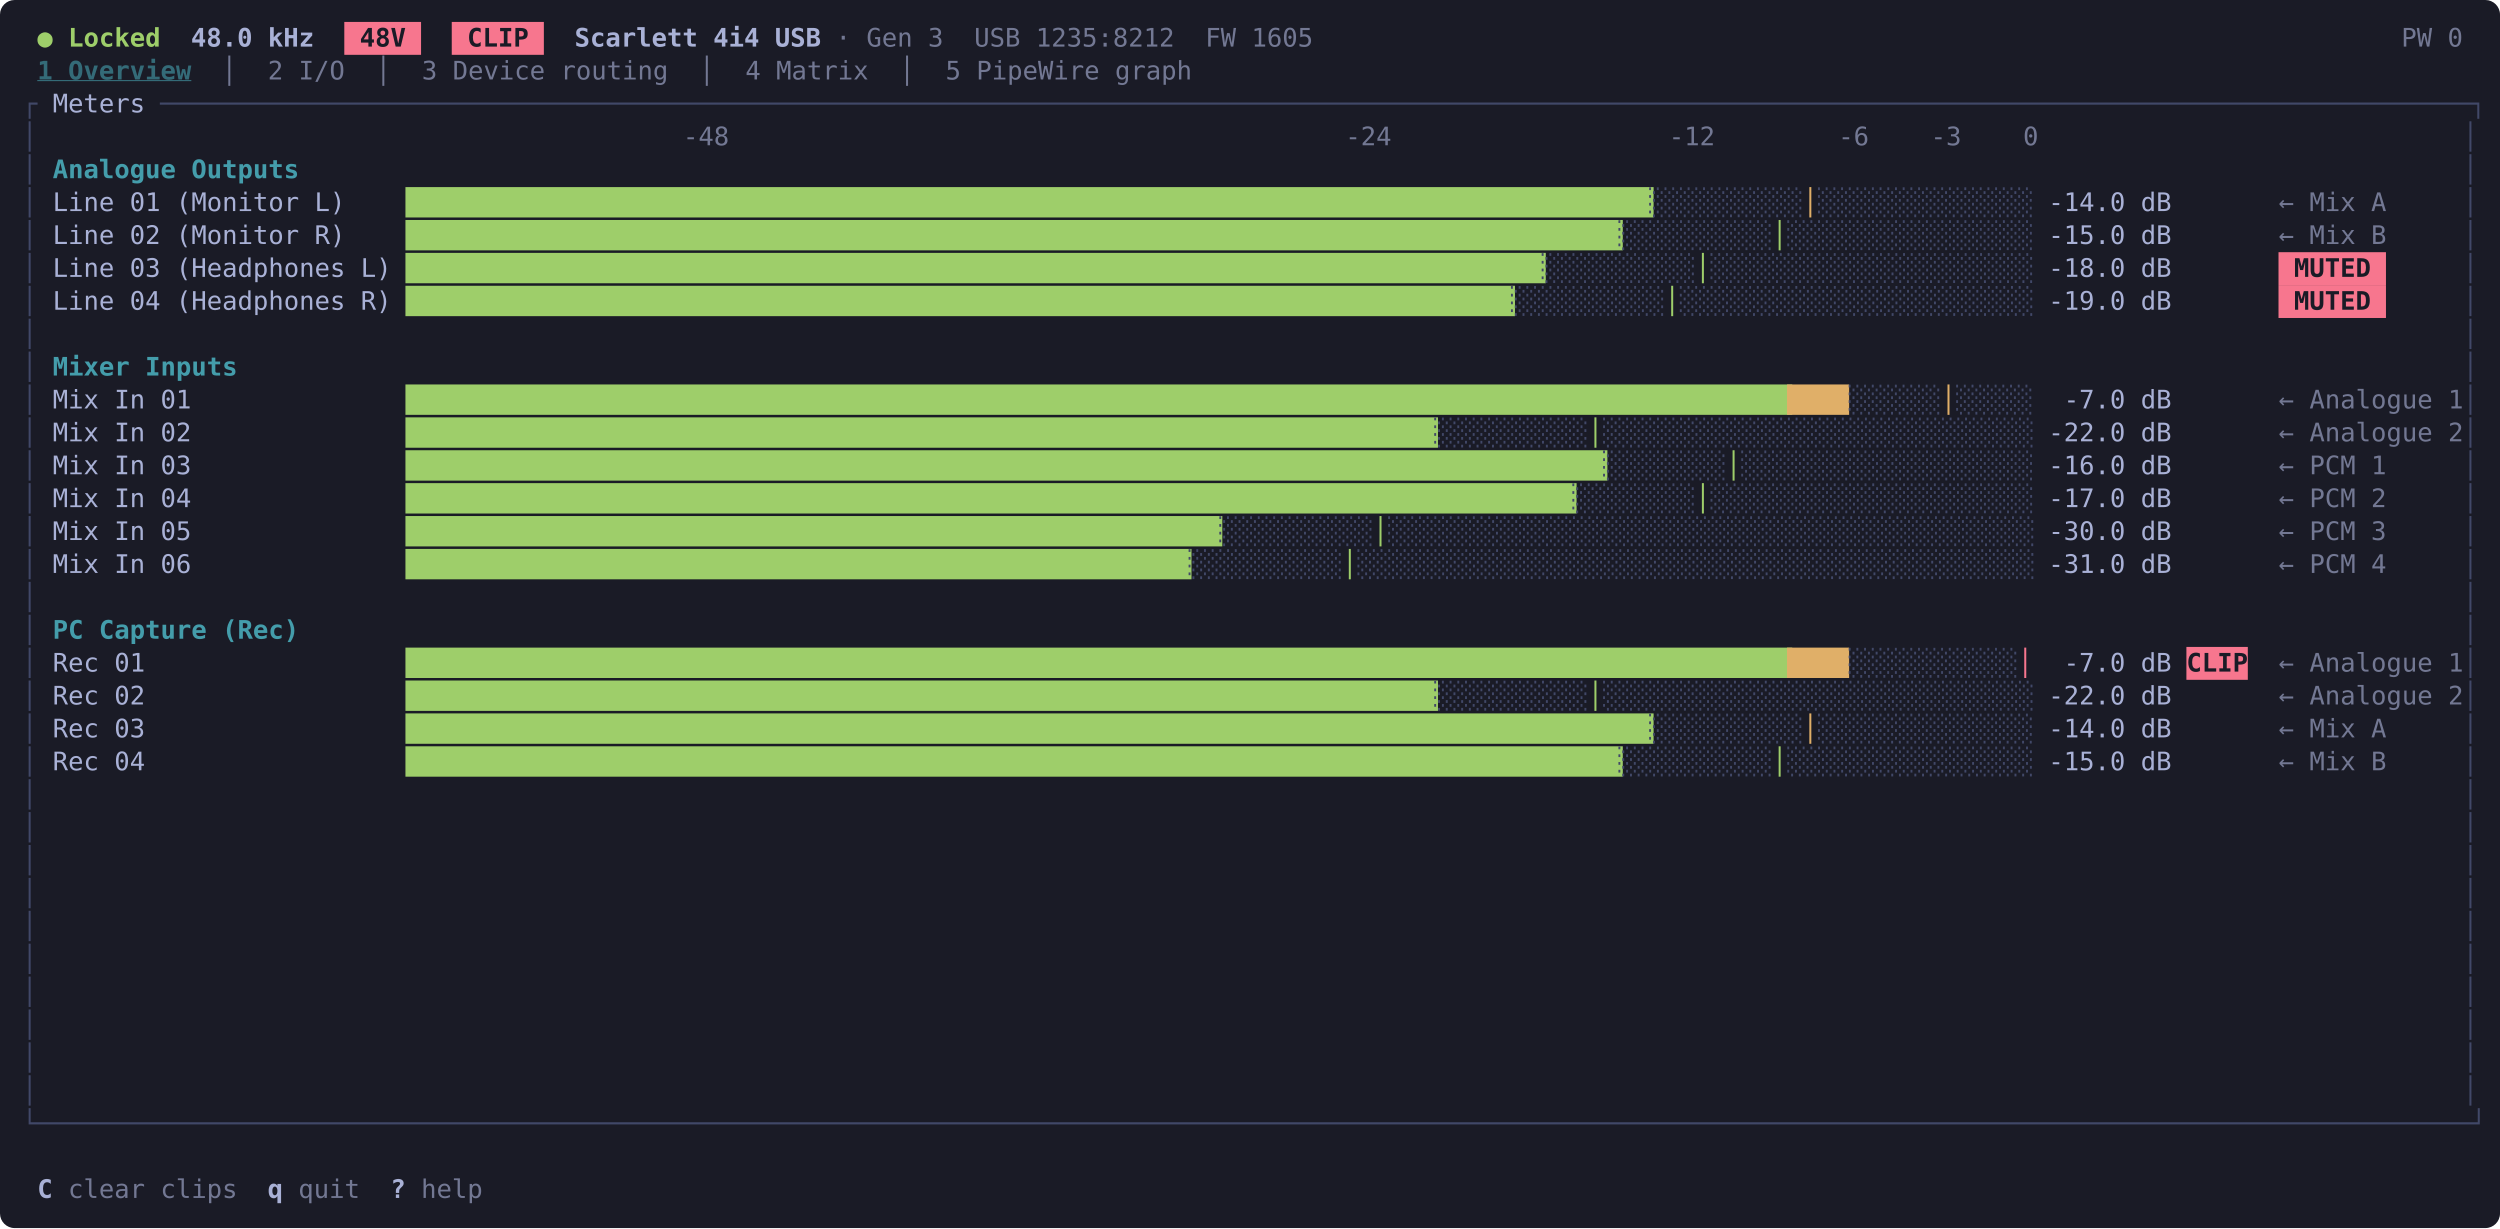
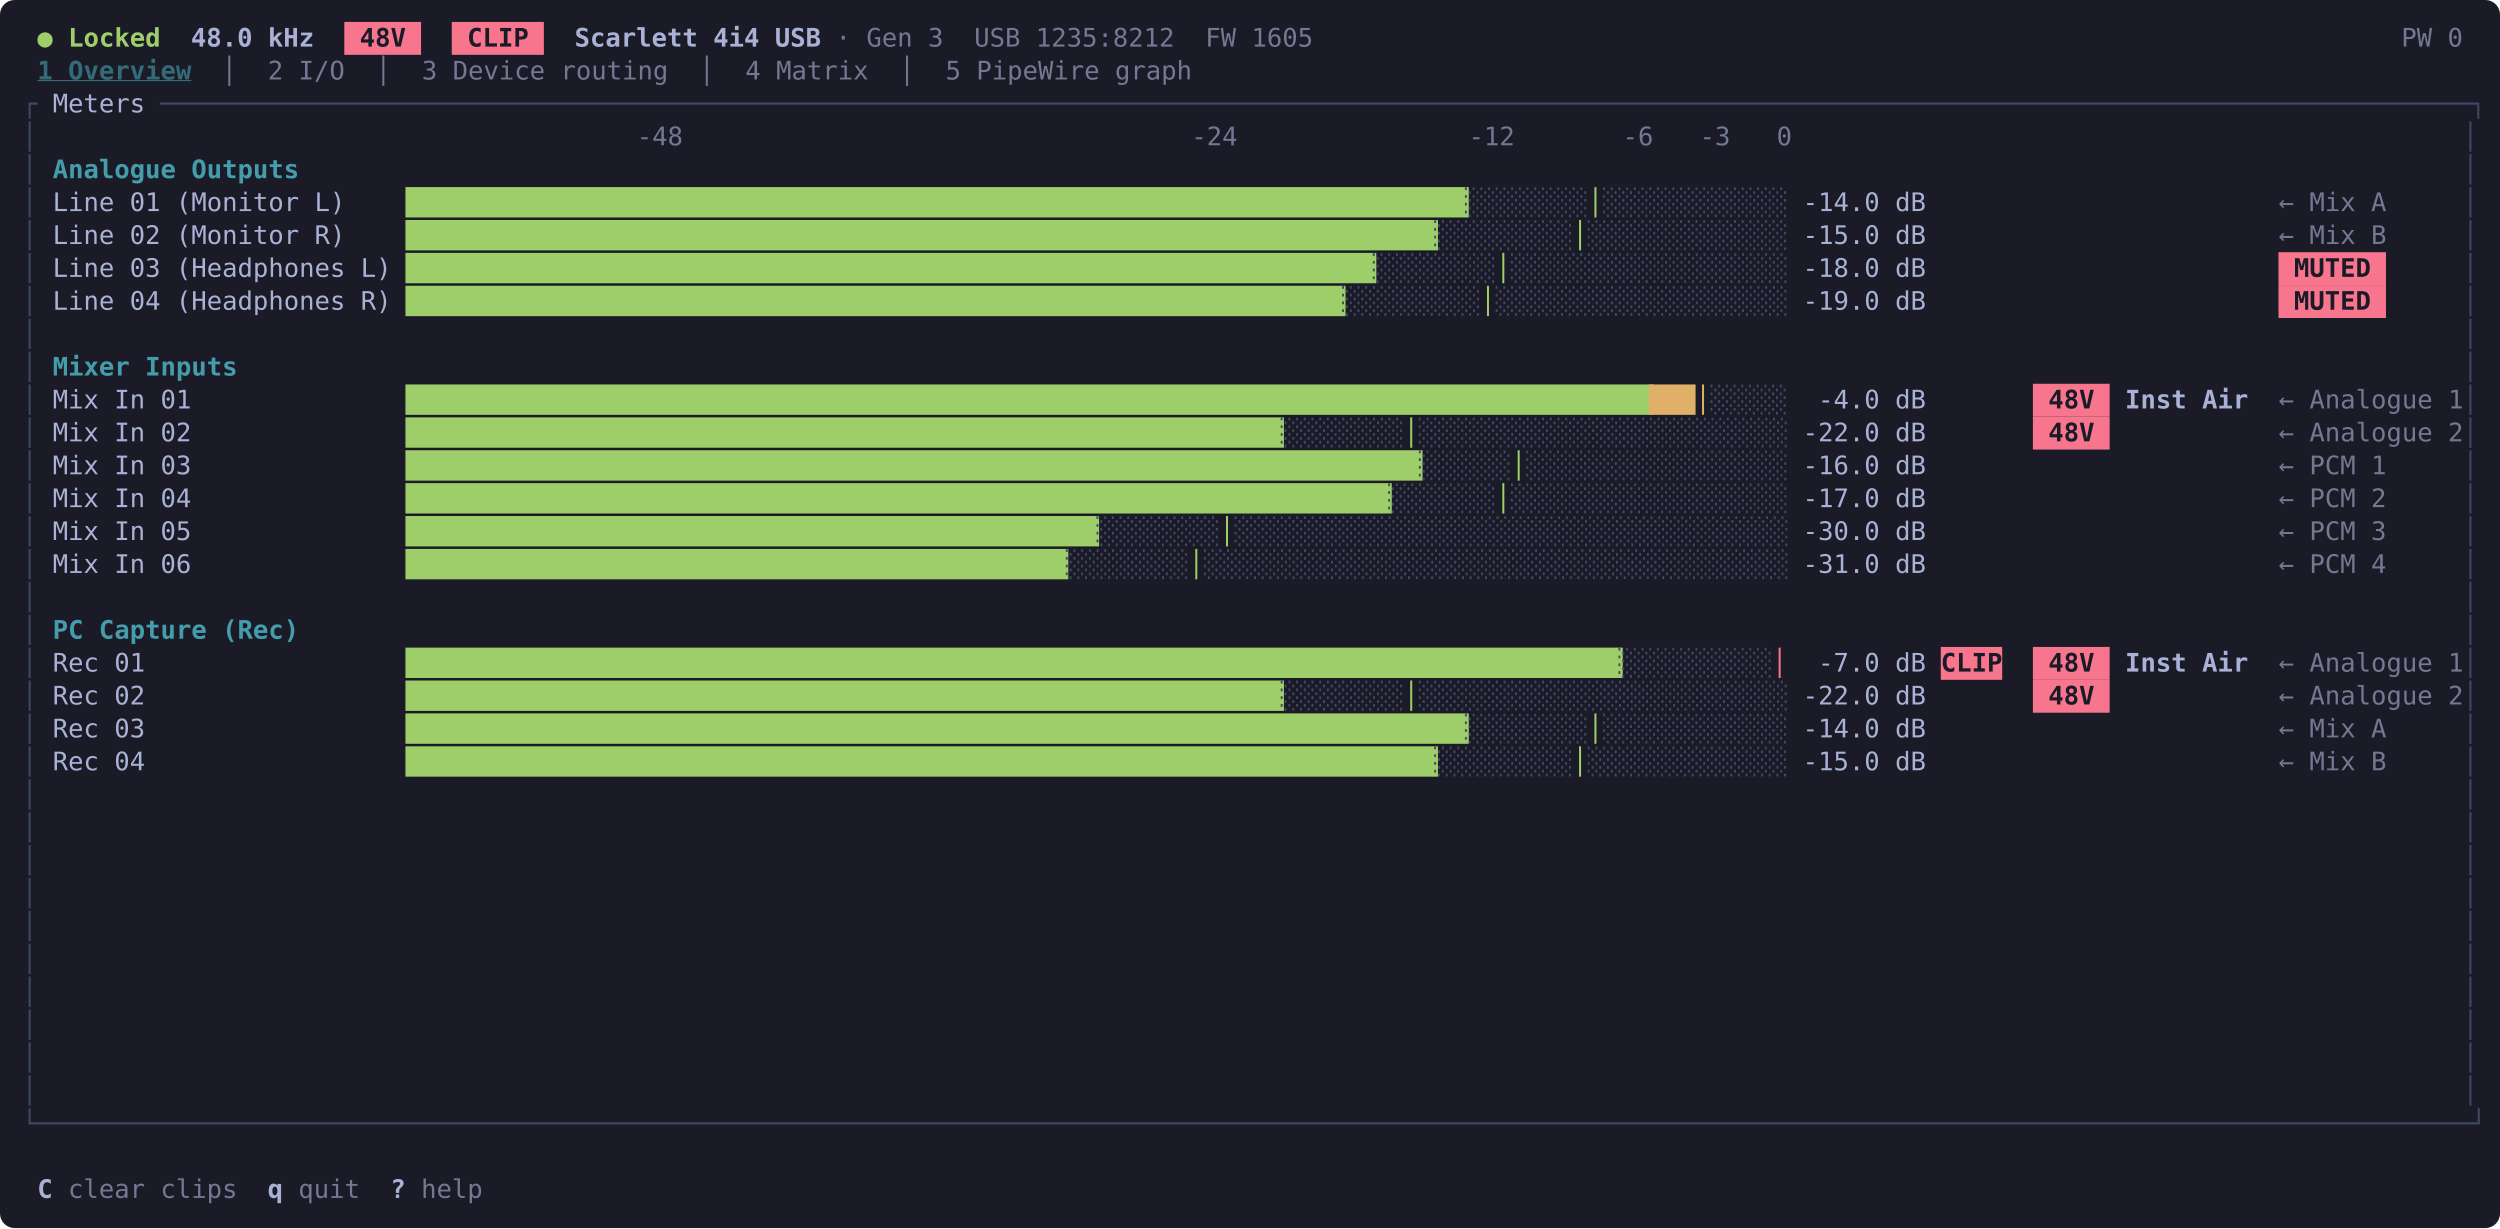
<svg xmlns="http://www.w3.org/2000/svg" width="1368" height="672">
  <rect width="100%" height="100%" rx="8" fill="#1a1b26" />
  <g font-family="JetBrainsMono Nerd Font, monospace" font-size="14">
    <text x="12" y="25.5" fill="#9ece6a" font-weight="bold" textLength="75.6" lengthAdjust="spacingAndGlyphs" xml:space="preserve"> ● Locked</text>
    <text x="87.6" y="25.5" fill="#a9b1d6" font-weight="bold" textLength="84" lengthAdjust="spacingAndGlyphs" xml:space="preserve">  48.0 kHz</text>
    <rect x="188.4" y="12" width="42" height="18" fill="#f7768e" />
    <text x="188.4" y="25.5" fill="#1a1b26" font-weight="bold" textLength="42" lengthAdjust="spacingAndGlyphs" xml:space="preserve"> 48V </text>
    <rect x="247.2" y="12" width="50.4" height="18" fill="#f7768e" />
    <text x="247.2" y="25.5" fill="#1a1b26" font-weight="bold" textLength="50.4" lengthAdjust="spacingAndGlyphs" xml:space="preserve"> CLIP </text>
    <text x="314.4" y="25.5" fill="#a9b1d6" font-weight="bold" textLength="134.4" lengthAdjust="spacingAndGlyphs" xml:space="preserve">Scarlett 4i4 USB</text>
    <text x="448.8" y="25.5" fill="#a9b1d6" fill-opacity="0.62" textLength="268.8" lengthAdjust="spacingAndGlyphs" xml:space="preserve"> · Gen 3  USB 1235:8212  FW 1605</text>
    <text x="1314" y="25.5" fill="#a9b1d6" fill-opacity="0.62" textLength="42" lengthAdjust="spacingAndGlyphs" xml:space="preserve">PW 0 </text>
    <text x="20.4" y="43.5" fill="#449dab" font-weight="bold" fill-opacity="0.62" text-decoration="underline" textLength="84" lengthAdjust="spacingAndGlyphs" xml:space="preserve">1 Overview</text>
    <text x="104.4" y="43.5" fill="#a9b1d6" fill-opacity="0.62" textLength="1251.6" lengthAdjust="spacingAndGlyphs" xml:space="preserve">  │  2 I/O  │  3 Device routing  │  4 Matrix  │  5 PipeWire graph                                                                                    </text>
    <text x="12" y="61.5" fill="#414868" textLength="8.4" lengthAdjust="spacingAndGlyphs" xml:space="preserve">┌</text>
    <text x="20.4" y="61.5" fill="#a9b1d6" textLength="67.2" lengthAdjust="spacingAndGlyphs" xml:space="preserve"> Meters </text>
    <text x="87.6" y="61.5" fill="#414868" textLength="1268.4" lengthAdjust="spacingAndGlyphs" xml:space="preserve">──────────────────────────────────────────────────────────────────────────────────────────────────────────────────────────────────────────────────────┐</text>
    <text x="12" y="79.5" fill="#414868" textLength="8.4" lengthAdjust="spacingAndGlyphs" xml:space="preserve">│</text>
-     <text x="222" y="79.5" fill="#a9b1d6" fill-opacity="0.62" textLength="890.4" lengthAdjust="spacingAndGlyphs" xml:space="preserve">                  -48                                        -24                  -12        -6    -3    0</text>
+     <text x="222" y="79.5" fill="#a9b1d6" fill-opacity="0.62" textLength="756" lengthAdjust="spacingAndGlyphs" xml:space="preserve">               -48                                 -24               -12       -6   -3   0</text>
    <text x="1347.6" y="79.5" fill="#414868" textLength="8.4" lengthAdjust="spacingAndGlyphs" xml:space="preserve">│</text>
    <text x="12" y="97.5" fill="#414868" textLength="8.4" lengthAdjust="spacingAndGlyphs" xml:space="preserve">│</text>
    <text x="20.4" y="97.5" fill="#449dab" font-weight="bold" textLength="142.8" lengthAdjust="spacingAndGlyphs" xml:space="preserve"> Analogue Outputs</text>
    <text x="1347.6" y="97.5" fill="#414868" textLength="8.4" lengthAdjust="spacingAndGlyphs" xml:space="preserve">│</text>
    <text x="12" y="115.5" fill="#414868" textLength="8.4" lengthAdjust="spacingAndGlyphs" xml:space="preserve">│</text>
    <text x="20.4" y="115.5" fill="#a9b1d6" textLength="201.6" lengthAdjust="spacingAndGlyphs" xml:space="preserve"> Line 01 (Monitor L)    </text>
-     <text x="222" y="115.5" fill="#9ece6a" textLength="680.4" lengthAdjust="spacingAndGlyphs" xml:space="preserve">█████████████████████████████████████████████████████████████████████████████████</text>
-     <text x="902.4" y="115.5" fill="#414868" textLength="84" lengthAdjust="spacingAndGlyphs" xml:space="preserve">░░░░░░░░░░</text>
-     <text x="986.4" y="115.5" fill="#e0af68" textLength="8.4" lengthAdjust="spacingAndGlyphs" xml:space="preserve">│</text>
-     <text x="994.8" y="115.5" fill="#414868" textLength="117.6" lengthAdjust="spacingAndGlyphs" xml:space="preserve">░░░░░░░░░░░░░░</text>
-     <text x="1112.4" y="115.5" fill="#a9b1d6" textLength="117.6" lengthAdjust="spacingAndGlyphs" xml:space="preserve"> -14.0 dB     </text>
+     <text x="222" y="115.5" fill="#9ece6a" textLength="579.6" lengthAdjust="spacingAndGlyphs" xml:space="preserve">█████████████████████████████████████████████████████████████████████</text>
+     <text x="801.6" y="115.5" fill="#414868" textLength="67.2" lengthAdjust="spacingAndGlyphs" xml:space="preserve">░░░░░░░░</text>
+     <text x="868.8" y="115.5" fill="#9ece6a" textLength="8.4" lengthAdjust="spacingAndGlyphs" xml:space="preserve">│</text>
+     <text x="877.2" y="115.5" fill="#414868" textLength="100.8" lengthAdjust="spacingAndGlyphs" xml:space="preserve">░░░░░░░░░░░░</text>
+     <text x="978" y="115.5" fill="#a9b1d6" textLength="252" lengthAdjust="spacingAndGlyphs" xml:space="preserve"> -14.0 dB                     </text>
    <text x="1230" y="115.5" fill="#a9b1d6" fill-opacity="0.62" textLength="75.6" lengthAdjust="spacingAndGlyphs" xml:space="preserve">  ← Mix A</text>
    <text x="1347.6" y="115.5" fill="#414868" textLength="8.4" lengthAdjust="spacingAndGlyphs" xml:space="preserve">│</text>
    <text x="12" y="133.5" fill="#414868" textLength="8.4" lengthAdjust="spacingAndGlyphs" xml:space="preserve">│</text>
    <text x="20.4" y="133.5" fill="#a9b1d6" textLength="201.6" lengthAdjust="spacingAndGlyphs" xml:space="preserve"> Line 02 (Monitor R)    </text>
-     <text x="222" y="133.5" fill="#9ece6a" textLength="663.6" lengthAdjust="spacingAndGlyphs" xml:space="preserve">███████████████████████████████████████████████████████████████████████████████</text>
-     <text x="885.6" y="133.5" fill="#414868" textLength="84" lengthAdjust="spacingAndGlyphs" xml:space="preserve">░░░░░░░░░░</text>
-     <text x="969.6" y="133.5" fill="#9ece6a" textLength="8.4" lengthAdjust="spacingAndGlyphs" xml:space="preserve">│</text>
-     <text x="978" y="133.5" fill="#414868" textLength="134.4" lengthAdjust="spacingAndGlyphs" xml:space="preserve">░░░░░░░░░░░░░░░░</text>
-     <text x="1112.4" y="133.5" fill="#a9b1d6" textLength="117.6" lengthAdjust="spacingAndGlyphs" xml:space="preserve"> -15.0 dB     </text>
+     <text x="222" y="133.5" fill="#9ece6a" textLength="562.8" lengthAdjust="spacingAndGlyphs" xml:space="preserve">███████████████████████████████████████████████████████████████████</text>
+     <text x="784.8" y="133.5" fill="#414868" textLength="75.6" lengthAdjust="spacingAndGlyphs" xml:space="preserve">░░░░░░░░░</text>
+     <text x="860.4" y="133.5" fill="#9ece6a" textLength="8.4" lengthAdjust="spacingAndGlyphs" xml:space="preserve">│</text>
+     <text x="868.8" y="133.5" fill="#414868" textLength="109.2" lengthAdjust="spacingAndGlyphs" xml:space="preserve">░░░░░░░░░░░░░</text>
+     <text x="978" y="133.5" fill="#a9b1d6" textLength="252" lengthAdjust="spacingAndGlyphs" xml:space="preserve"> -15.0 dB                     </text>
    <text x="1230" y="133.5" fill="#a9b1d6" fill-opacity="0.62" textLength="75.6" lengthAdjust="spacingAndGlyphs" xml:space="preserve">  ← Mix B</text>
    <text x="1347.6" y="133.5" fill="#414868" textLength="8.4" lengthAdjust="spacingAndGlyphs" xml:space="preserve">│</text>
    <text x="12" y="151.5" fill="#414868" textLength="8.4" lengthAdjust="spacingAndGlyphs" xml:space="preserve">│</text>
    <text x="20.4" y="151.5" fill="#a9b1d6" textLength="201.6" lengthAdjust="spacingAndGlyphs" xml:space="preserve"> Line 03 (Headphones L) </text>
-     <text x="222" y="151.5" fill="#9ece6a" textLength="621.6" lengthAdjust="spacingAndGlyphs" xml:space="preserve">██████████████████████████████████████████████████████████████████████████</text>
-     <text x="843.6" y="151.5" fill="#414868" textLength="84" lengthAdjust="spacingAndGlyphs" xml:space="preserve">░░░░░░░░░░</text>
-     <text x="927.6" y="151.5" fill="#9ece6a" textLength="8.4" lengthAdjust="spacingAndGlyphs" xml:space="preserve">│</text>
-     <text x="936" y="151.5" fill="#414868" textLength="176.4" lengthAdjust="spacingAndGlyphs" xml:space="preserve">░░░░░░░░░░░░░░░░░░░░░</text>
-     <text x="1112.4" y="151.5" fill="#a9b1d6" textLength="134.4" lengthAdjust="spacingAndGlyphs" xml:space="preserve"> -18.0 dB       </text>
+     <text x="222" y="151.5" fill="#9ece6a" textLength="529.2" lengthAdjust="spacingAndGlyphs" xml:space="preserve">███████████████████████████████████████████████████████████████</text>
+     <text x="751.2" y="151.5" fill="#414868" textLength="67.2" lengthAdjust="spacingAndGlyphs" xml:space="preserve">░░░░░░░░</text>
+     <text x="818.4" y="151.5" fill="#9ece6a" textLength="8.4" lengthAdjust="spacingAndGlyphs" xml:space="preserve">│</text>
+     <text x="826.8" y="151.5" fill="#414868" textLength="151.2" lengthAdjust="spacingAndGlyphs" xml:space="preserve">░░░░░░░░░░░░░░░░░░</text>
+     <text x="978" y="151.5" fill="#a9b1d6" textLength="268.8" lengthAdjust="spacingAndGlyphs" xml:space="preserve"> -18.0 dB                       </text>
    <rect x="1246.8" y="138" width="58.8" height="18" fill="#f7768e" />
    <text x="1246.8" y="151.5" fill="#1a1b26" font-weight="bold" textLength="58.8" lengthAdjust="spacingAndGlyphs" xml:space="preserve"> MUTED </text>
    <text x="1347.6" y="151.5" fill="#414868" textLength="8.4" lengthAdjust="spacingAndGlyphs" xml:space="preserve">│</text>
    <text x="12" y="169.5" fill="#414868" textLength="8.4" lengthAdjust="spacingAndGlyphs" xml:space="preserve">│</text>
    <text x="20.4" y="169.5" fill="#a9b1d6" textLength="201.6" lengthAdjust="spacingAndGlyphs" xml:space="preserve"> Line 04 (Headphones R) </text>
-     <text x="222" y="169.5" fill="#9ece6a" textLength="604.8" lengthAdjust="spacingAndGlyphs" xml:space="preserve">████████████████████████████████████████████████████████████████████████</text>
-     <text x="826.8" y="169.5" fill="#414868" textLength="84" lengthAdjust="spacingAndGlyphs" xml:space="preserve">░░░░░░░░░░</text>
-     <text x="910.8" y="169.5" fill="#9ece6a" textLength="8.4" lengthAdjust="spacingAndGlyphs" xml:space="preserve">│</text>
-     <text x="919.2" y="169.5" fill="#414868" textLength="193.2" lengthAdjust="spacingAndGlyphs" xml:space="preserve">░░░░░░░░░░░░░░░░░░░░░░░</text>
-     <text x="1112.4" y="169.5" fill="#a9b1d6" textLength="134.4" lengthAdjust="spacingAndGlyphs" xml:space="preserve"> -19.0 dB       </text>
+     <text x="222" y="169.5" fill="#9ece6a" textLength="512.4" lengthAdjust="spacingAndGlyphs" xml:space="preserve">█████████████████████████████████████████████████████████████</text>
+     <text x="734.4" y="169.5" fill="#414868" textLength="75.6" lengthAdjust="spacingAndGlyphs" xml:space="preserve">░░░░░░░░░</text>
+     <text x="810" y="169.5" fill="#9ece6a" textLength="8.4" lengthAdjust="spacingAndGlyphs" xml:space="preserve">│</text>
+     <text x="818.4" y="169.5" fill="#414868" textLength="159.6" lengthAdjust="spacingAndGlyphs" xml:space="preserve">░░░░░░░░░░░░░░░░░░░</text>
+     <text x="978" y="169.5" fill="#a9b1d6" textLength="268.8" lengthAdjust="spacingAndGlyphs" xml:space="preserve"> -19.0 dB                       </text>
    <rect x="1246.8" y="156" width="58.8" height="18" fill="#f7768e" />
    <text x="1246.8" y="169.5" fill="#1a1b26" font-weight="bold" textLength="58.8" lengthAdjust="spacingAndGlyphs" xml:space="preserve"> MUTED </text>
    <text x="1347.6" y="169.5" fill="#414868" textLength="8.4" lengthAdjust="spacingAndGlyphs" xml:space="preserve">│</text>
    <text x="12" y="187.5" fill="#414868" textLength="8.4" lengthAdjust="spacingAndGlyphs" xml:space="preserve">│</text>
    <text x="1347.6" y="187.5" fill="#414868" textLength="8.4" lengthAdjust="spacingAndGlyphs" xml:space="preserve">│</text>
    <text x="12" y="205.5" fill="#414868" textLength="8.4" lengthAdjust="spacingAndGlyphs" xml:space="preserve">│</text>
    <text x="20.4" y="205.5" fill="#449dab" font-weight="bold" textLength="109.2" lengthAdjust="spacingAndGlyphs" xml:space="preserve"> Mixer Inputs</text>
    <text x="1347.6" y="205.5" fill="#414868" textLength="8.4" lengthAdjust="spacingAndGlyphs" xml:space="preserve">│</text>
    <text x="12" y="223.5" fill="#414868" textLength="8.4" lengthAdjust="spacingAndGlyphs" xml:space="preserve">│</text>
    <text x="20.4" y="223.5" fill="#a9b1d6" textLength="201.6" lengthAdjust="spacingAndGlyphs" xml:space="preserve"> Mix In 01              </text>
-     <text x="222" y="223.5" fill="#9ece6a" textLength="756" lengthAdjust="spacingAndGlyphs" xml:space="preserve">██████████████████████████████████████████████████████████████████████████████████████████</text>
-     <text x="978" y="223.5" fill="#e0af68" textLength="33.6" lengthAdjust="spacingAndGlyphs" xml:space="preserve">████</text>
-     <text x="1011.6" y="223.5" fill="#414868" textLength="50.4" lengthAdjust="spacingAndGlyphs" xml:space="preserve">░░░░░░</text>
-     <text x="1062" y="223.5" fill="#e0af68" textLength="8.4" lengthAdjust="spacingAndGlyphs" xml:space="preserve">│</text>
-     <text x="1070.4" y="223.5" fill="#414868" textLength="42" lengthAdjust="spacingAndGlyphs" xml:space="preserve">░░░░░</text>
-     <text x="1112.4" y="223.5" fill="#a9b1d6" textLength="117.6" lengthAdjust="spacingAndGlyphs" xml:space="preserve">  -7.0 dB     </text>
+     <text x="222" y="223.5" fill="#9ece6a" textLength="680.4" lengthAdjust="spacingAndGlyphs" xml:space="preserve">█████████████████████████████████████████████████████████████████████████████████</text>
+     <text x="902.4" y="223.5" fill="#e0af68" textLength="33.6" lengthAdjust="spacingAndGlyphs" xml:space="preserve">███│</text>
+     <text x="936" y="223.5" fill="#414868" textLength="42" lengthAdjust="spacingAndGlyphs" xml:space="preserve">░░░░░</text>
+     <text x="978" y="223.5" fill="#a9b1d6" textLength="134.4" lengthAdjust="spacingAndGlyphs" xml:space="preserve">  -4.0 dB       </text>
+     <rect x="1112.4" y="210" width="42" height="18" fill="#f7768e" />
+     <text x="1112.4" y="223.5" fill="#1a1b26" font-weight="bold" textLength="42" lengthAdjust="spacingAndGlyphs" xml:space="preserve"> 48V </text>
+     <text x="1154.4" y="223.5" fill="#a9b1d6" font-weight="bold" textLength="75.6" lengthAdjust="spacingAndGlyphs" xml:space="preserve"> Inst Air</text>
    <text x="1230" y="223.5" fill="#a9b1d6" fill-opacity="0.62" textLength="117.6" lengthAdjust="spacingAndGlyphs" xml:space="preserve">  ← Analogue 1</text>
    <text x="1347.6" y="223.5" fill="#414868" textLength="8.4" lengthAdjust="spacingAndGlyphs" xml:space="preserve">│</text>
    <text x="12" y="241.5" fill="#414868" textLength="8.4" lengthAdjust="spacingAndGlyphs" xml:space="preserve">│</text>
    <text x="20.4" y="241.5" fill="#a9b1d6" textLength="201.6" lengthAdjust="spacingAndGlyphs" xml:space="preserve"> Mix In 02              </text>
-     <text x="222" y="241.5" fill="#9ece6a" textLength="562.8" lengthAdjust="spacingAndGlyphs" xml:space="preserve">███████████████████████████████████████████████████████████████████</text>
-     <text x="784.8" y="241.5" fill="#414868" textLength="84" lengthAdjust="spacingAndGlyphs" xml:space="preserve">░░░░░░░░░░</text>
-     <text x="868.8" y="241.5" fill="#9ece6a" textLength="8.4" lengthAdjust="spacingAndGlyphs" xml:space="preserve">│</text>
-     <text x="877.2" y="241.5" fill="#414868" textLength="235.2" lengthAdjust="spacingAndGlyphs" xml:space="preserve">░░░░░░░░░░░░░░░░░░░░░░░░░░░░</text>
-     <text x="1112.4" y="241.5" fill="#a9b1d6" textLength="117.6" lengthAdjust="spacingAndGlyphs" xml:space="preserve"> -22.0 dB     </text>
+     <text x="222" y="241.5" fill="#9ece6a" textLength="478.8" lengthAdjust="spacingAndGlyphs" xml:space="preserve">█████████████████████████████████████████████████████████</text>
+     <text x="700.8" y="241.5" fill="#414868" textLength="67.2" lengthAdjust="spacingAndGlyphs" xml:space="preserve">░░░░░░░░</text>
+     <text x="768" y="241.5" fill="#9ece6a" textLength="8.4" lengthAdjust="spacingAndGlyphs" xml:space="preserve">│</text>
+     <text x="776.4" y="241.5" fill="#414868" textLength="201.6" lengthAdjust="spacingAndGlyphs" xml:space="preserve">░░░░░░░░░░░░░░░░░░░░░░░░</text>
+     <text x="978" y="241.5" fill="#a9b1d6" textLength="134.4" lengthAdjust="spacingAndGlyphs" xml:space="preserve"> -22.0 dB       </text>
+     <rect x="1112.4" y="228" width="42" height="18" fill="#f7768e" />
+     <text x="1112.4" y="241.5" fill="#1a1b26" font-weight="bold" textLength="42" lengthAdjust="spacingAndGlyphs" xml:space="preserve"> 48V </text>
    <text x="1230" y="241.5" fill="#a9b1d6" fill-opacity="0.62" textLength="117.6" lengthAdjust="spacingAndGlyphs" xml:space="preserve">  ← Analogue 2</text>
    <text x="1347.6" y="241.5" fill="#414868" textLength="8.4" lengthAdjust="spacingAndGlyphs" xml:space="preserve">│</text>
    <text x="12" y="259.5" fill="#414868" textLength="8.4" lengthAdjust="spacingAndGlyphs" xml:space="preserve">│</text>
    <text x="20.4" y="259.5" fill="#a9b1d6" textLength="201.6" lengthAdjust="spacingAndGlyphs" xml:space="preserve"> Mix In 03              </text>
-     <text x="222" y="259.5" fill="#9ece6a" textLength="655.2" lengthAdjust="spacingAndGlyphs" xml:space="preserve">██████████████████████████████████████████████████████████████████████████████</text>
-     <text x="877.2" y="259.5" fill="#414868" textLength="67.2" lengthAdjust="spacingAndGlyphs" xml:space="preserve">░░░░░░░░</text>
-     <text x="944.4" y="259.5" fill="#9ece6a" textLength="8.4" lengthAdjust="spacingAndGlyphs" xml:space="preserve">│</text>
-     <text x="952.8" y="259.5" fill="#414868" textLength="159.6" lengthAdjust="spacingAndGlyphs" xml:space="preserve">░░░░░░░░░░░░░░░░░░░</text>
-     <text x="1112.4" y="259.5" fill="#a9b1d6" textLength="117.6" lengthAdjust="spacingAndGlyphs" xml:space="preserve"> -16.0 dB     </text>
+     <text x="222" y="259.5" fill="#9ece6a" textLength="554.4" lengthAdjust="spacingAndGlyphs" xml:space="preserve">██████████████████████████████████████████████████████████████████</text>
+     <text x="776.4" y="259.5" fill="#414868" textLength="50.4" lengthAdjust="spacingAndGlyphs" xml:space="preserve">░░░░░░</text>
+     <text x="826.8" y="259.5" fill="#9ece6a" textLength="8.4" lengthAdjust="spacingAndGlyphs" xml:space="preserve">│</text>
+     <text x="835.2" y="259.5" fill="#414868" textLength="142.8" lengthAdjust="spacingAndGlyphs" xml:space="preserve">░░░░░░░░░░░░░░░░░</text>
+     <text x="978" y="259.5" fill="#a9b1d6" textLength="252" lengthAdjust="spacingAndGlyphs" xml:space="preserve"> -16.0 dB                     </text>
    <text x="1230" y="259.5" fill="#a9b1d6" fill-opacity="0.62" textLength="75.6" lengthAdjust="spacingAndGlyphs" xml:space="preserve">  ← PCM 1</text>
    <text x="1347.6" y="259.5" fill="#414868" textLength="8.4" lengthAdjust="spacingAndGlyphs" xml:space="preserve">│</text>
    <text x="12" y="277.5" fill="#414868" textLength="8.4" lengthAdjust="spacingAndGlyphs" xml:space="preserve">│</text>
    <text x="20.4" y="277.5" fill="#a9b1d6" textLength="201.6" lengthAdjust="spacingAndGlyphs" xml:space="preserve"> Mix In 04              </text>
-     <text x="222" y="277.5" fill="#9ece6a" textLength="638.4" lengthAdjust="spacingAndGlyphs" xml:space="preserve">████████████████████████████████████████████████████████████████████████████</text>
-     <text x="860.4" y="277.5" fill="#414868" textLength="67.2" lengthAdjust="spacingAndGlyphs" xml:space="preserve">░░░░░░░░</text>
-     <text x="927.6" y="277.5" fill="#9ece6a" textLength="8.4" lengthAdjust="spacingAndGlyphs" xml:space="preserve">│</text>
-     <text x="936" y="277.5" fill="#414868" textLength="176.4" lengthAdjust="spacingAndGlyphs" xml:space="preserve">░░░░░░░░░░░░░░░░░░░░░</text>
-     <text x="1112.4" y="277.5" fill="#a9b1d6" textLength="117.6" lengthAdjust="spacingAndGlyphs" xml:space="preserve"> -17.0 dB     </text>
+     <text x="222" y="277.5" fill="#9ece6a" textLength="537.6" lengthAdjust="spacingAndGlyphs" xml:space="preserve">████████████████████████████████████████████████████████████████</text>
+     <text x="759.6" y="277.5" fill="#414868" textLength="58.8" lengthAdjust="spacingAndGlyphs" xml:space="preserve">░░░░░░░</text>
+     <text x="818.4" y="277.5" fill="#9ece6a" textLength="8.4" lengthAdjust="spacingAndGlyphs" xml:space="preserve">│</text>
+     <text x="826.8" y="277.5" fill="#414868" textLength="151.2" lengthAdjust="spacingAndGlyphs" xml:space="preserve">░░░░░░░░░░░░░░░░░░</text>
+     <text x="978" y="277.5" fill="#a9b1d6" textLength="252" lengthAdjust="spacingAndGlyphs" xml:space="preserve"> -17.0 dB                     </text>
    <text x="1230" y="277.5" fill="#a9b1d6" fill-opacity="0.62" textLength="75.6" lengthAdjust="spacingAndGlyphs" xml:space="preserve">  ← PCM 2</text>
    <text x="1347.6" y="277.5" fill="#414868" textLength="8.4" lengthAdjust="spacingAndGlyphs" xml:space="preserve">│</text>
    <text x="12" y="295.5" fill="#414868" textLength="8.4" lengthAdjust="spacingAndGlyphs" xml:space="preserve">│</text>
    <text x="20.4" y="295.5" fill="#a9b1d6" textLength="201.6" lengthAdjust="spacingAndGlyphs" xml:space="preserve"> Mix In 05              </text>
-     <text x="222" y="295.5" fill="#9ece6a" textLength="445.2" lengthAdjust="spacingAndGlyphs" xml:space="preserve">█████████████████████████████████████████████████████</text>
-     <text x="667.2" y="295.5" fill="#414868" textLength="84" lengthAdjust="spacingAndGlyphs" xml:space="preserve">░░░░░░░░░░</text>
-     <text x="751.2" y="295.5" fill="#9ece6a" textLength="8.4" lengthAdjust="spacingAndGlyphs" xml:space="preserve">│</text>
-     <text x="759.6" y="295.5" fill="#414868" textLength="352.8" lengthAdjust="spacingAndGlyphs" xml:space="preserve">░░░░░░░░░░░░░░░░░░░░░░░░░░░░░░░░░░░░░░░░░░</text>
-     <text x="1112.4" y="295.5" fill="#a9b1d6" textLength="117.6" lengthAdjust="spacingAndGlyphs" xml:space="preserve"> -30.0 dB     </text>
+     <text x="222" y="295.5" fill="#9ece6a" textLength="378" lengthAdjust="spacingAndGlyphs" xml:space="preserve">█████████████████████████████████████████████</text>
+     <text x="600" y="295.5" fill="#414868" textLength="67.2" lengthAdjust="spacingAndGlyphs" xml:space="preserve">░░░░░░░░</text>
+     <text x="667.2" y="295.5" fill="#9ece6a" textLength="8.4" lengthAdjust="spacingAndGlyphs" xml:space="preserve">│</text>
+     <text x="675.6" y="295.5" fill="#414868" textLength="302.4" lengthAdjust="spacingAndGlyphs" xml:space="preserve">░░░░░░░░░░░░░░░░░░░░░░░░░░░░░░░░░░░░</text>
+     <text x="978" y="295.5" fill="#a9b1d6" textLength="252" lengthAdjust="spacingAndGlyphs" xml:space="preserve"> -30.0 dB                     </text>
    <text x="1230" y="295.5" fill="#a9b1d6" fill-opacity="0.62" textLength="75.6" lengthAdjust="spacingAndGlyphs" xml:space="preserve">  ← PCM 3</text>
    <text x="1347.6" y="295.5" fill="#414868" textLength="8.4" lengthAdjust="spacingAndGlyphs" xml:space="preserve">│</text>
    <text x="12" y="313.5" fill="#414868" textLength="8.4" lengthAdjust="spacingAndGlyphs" xml:space="preserve">│</text>
    <text x="20.4" y="313.5" fill="#a9b1d6" textLength="201.6" lengthAdjust="spacingAndGlyphs" xml:space="preserve"> Mix In 06              </text>
-     <text x="222" y="313.5" fill="#9ece6a" textLength="428.4" lengthAdjust="spacingAndGlyphs" xml:space="preserve">███████████████████████████████████████████████████</text>
-     <text x="650.4" y="313.5" fill="#414868" textLength="84" lengthAdjust="spacingAndGlyphs" xml:space="preserve">░░░░░░░░░░</text>
-     <text x="734.4" y="313.5" fill="#9ece6a" textLength="8.4" lengthAdjust="spacingAndGlyphs" xml:space="preserve">│</text>
-     <text x="742.8" y="313.5" fill="#414868" textLength="369.6" lengthAdjust="spacingAndGlyphs" xml:space="preserve">░░░░░░░░░░░░░░░░░░░░░░░░░░░░░░░░░░░░░░░░░░░░</text>
-     <text x="1112.4" y="313.5" fill="#a9b1d6" textLength="117.6" lengthAdjust="spacingAndGlyphs" xml:space="preserve"> -31.0 dB     </text>
+     <text x="222" y="313.5" fill="#9ece6a" textLength="361.2" lengthAdjust="spacingAndGlyphs" xml:space="preserve">███████████████████████████████████████████</text>
+     <text x="583.2" y="313.5" fill="#414868" textLength="67.2" lengthAdjust="spacingAndGlyphs" xml:space="preserve">░░░░░░░░</text>
+     <text x="650.4" y="313.5" fill="#9ece6a" textLength="8.4" lengthAdjust="spacingAndGlyphs" xml:space="preserve">│</text>
+     <text x="658.8" y="313.5" fill="#414868" textLength="319.2" lengthAdjust="spacingAndGlyphs" xml:space="preserve">░░░░░░░░░░░░░░░░░░░░░░░░░░░░░░░░░░░░░░</text>
+     <text x="978" y="313.5" fill="#a9b1d6" textLength="252" lengthAdjust="spacingAndGlyphs" xml:space="preserve"> -31.0 dB                     </text>
    <text x="1230" y="313.5" fill="#a9b1d6" fill-opacity="0.62" textLength="75.6" lengthAdjust="spacingAndGlyphs" xml:space="preserve">  ← PCM 4</text>
    <text x="1347.6" y="313.5" fill="#414868" textLength="8.4" lengthAdjust="spacingAndGlyphs" xml:space="preserve">│</text>
    <text x="12" y="331.5" fill="#414868" textLength="8.4" lengthAdjust="spacingAndGlyphs" xml:space="preserve">│</text>
    <text x="1347.6" y="331.5" fill="#414868" textLength="8.4" lengthAdjust="spacingAndGlyphs" xml:space="preserve">│</text>
    <text x="12" y="349.5" fill="#414868" textLength="8.4" lengthAdjust="spacingAndGlyphs" xml:space="preserve">│</text>
    <text x="20.4" y="349.5" fill="#449dab" font-weight="bold" textLength="142.8" lengthAdjust="spacingAndGlyphs" xml:space="preserve"> PC Capture (Rec)</text>
    <text x="1347.6" y="349.5" fill="#414868" textLength="8.4" lengthAdjust="spacingAndGlyphs" xml:space="preserve">│</text>
    <text x="12" y="367.5" fill="#414868" textLength="8.4" lengthAdjust="spacingAndGlyphs" xml:space="preserve">│</text>
    <text x="20.4" y="367.5" fill="#a9b1d6" textLength="201.6" lengthAdjust="spacingAndGlyphs" xml:space="preserve"> Rec 01                 </text>
-     <text x="222" y="367.5" fill="#9ece6a" textLength="756" lengthAdjust="spacingAndGlyphs" xml:space="preserve">██████████████████████████████████████████████████████████████████████████████████████████</text>
-     <text x="978" y="367.5" fill="#e0af68" textLength="33.6" lengthAdjust="spacingAndGlyphs" xml:space="preserve">████</text>
-     <text x="1011.6" y="367.5" fill="#414868" textLength="92.4" lengthAdjust="spacingAndGlyphs" xml:space="preserve">░░░░░░░░░░░</text>
-     <text x="1104" y="367.5" fill="#f7768e" textLength="8.4" lengthAdjust="spacingAndGlyphs" xml:space="preserve">│</text>
-     <text x="1112.4" y="367.5" fill="#a9b1d6" textLength="84" lengthAdjust="spacingAndGlyphs" xml:space="preserve">  -7.0 dB </text>
-     <rect x="1196.4" y="354" width="33.6" height="18" fill="#f7768e" />
-     <text x="1196.4" y="367.5" fill="#1a1b26" font-weight="bold" textLength="33.6" lengthAdjust="spacingAndGlyphs" xml:space="preserve">CLIP</text>
+     <text x="222" y="367.5" fill="#9ece6a" textLength="663.6" lengthAdjust="spacingAndGlyphs" xml:space="preserve">███████████████████████████████████████████████████████████████████████████████</text>
+     <text x="885.6" y="367.5" fill="#414868" textLength="84" lengthAdjust="spacingAndGlyphs" xml:space="preserve">░░░░░░░░░░</text>
+     <text x="969.6" y="367.5" fill="#f7768e" textLength="8.4" lengthAdjust="spacingAndGlyphs" xml:space="preserve">│</text>
+     <text x="978" y="367.5" fill="#a9b1d6" textLength="84" lengthAdjust="spacingAndGlyphs" xml:space="preserve">  -7.0 dB </text>
+     <rect x="1062" y="354" width="33.6" height="18" fill="#f7768e" />
+     <text x="1062" y="367.5" fill="#1a1b26" font-weight="bold" textLength="33.6" lengthAdjust="spacingAndGlyphs" xml:space="preserve">CLIP</text>
+     <rect x="1112.4" y="354" width="42" height="18" fill="#f7768e" />
+     <text x="1112.4" y="367.5" fill="#1a1b26" font-weight="bold" textLength="42" lengthAdjust="spacingAndGlyphs" xml:space="preserve"> 48V </text>
+     <text x="1154.4" y="367.5" fill="#a9b1d6" font-weight="bold" textLength="75.6" lengthAdjust="spacingAndGlyphs" xml:space="preserve"> Inst Air</text>
    <text x="1230" y="367.5" fill="#a9b1d6" fill-opacity="0.62" textLength="117.6" lengthAdjust="spacingAndGlyphs" xml:space="preserve">  ← Analogue 1</text>
    <text x="1347.6" y="367.5" fill="#414868" textLength="8.4" lengthAdjust="spacingAndGlyphs" xml:space="preserve">│</text>
    <text x="12" y="385.5" fill="#414868" textLength="8.4" lengthAdjust="spacingAndGlyphs" xml:space="preserve">│</text>
    <text x="20.4" y="385.5" fill="#a9b1d6" textLength="201.6" lengthAdjust="spacingAndGlyphs" xml:space="preserve"> Rec 02                 </text>
-     <text x="222" y="385.5" fill="#9ece6a" textLength="562.8" lengthAdjust="spacingAndGlyphs" xml:space="preserve">███████████████████████████████████████████████████████████████████</text>
-     <text x="784.8" y="385.5" fill="#414868" textLength="84" lengthAdjust="spacingAndGlyphs" xml:space="preserve">░░░░░░░░░░</text>
-     <text x="868.8" y="385.5" fill="#9ece6a" textLength="8.4" lengthAdjust="spacingAndGlyphs" xml:space="preserve">│</text>
-     <text x="877.2" y="385.5" fill="#414868" textLength="235.2" lengthAdjust="spacingAndGlyphs" xml:space="preserve">░░░░░░░░░░░░░░░░░░░░░░░░░░░░</text>
-     <text x="1112.4" y="385.5" fill="#a9b1d6" textLength="117.6" lengthAdjust="spacingAndGlyphs" xml:space="preserve"> -22.0 dB     </text>
+     <text x="222" y="385.5" fill="#9ece6a" textLength="478.8" lengthAdjust="spacingAndGlyphs" xml:space="preserve">█████████████████████████████████████████████████████████</text>
+     <text x="700.8" y="385.5" fill="#414868" textLength="67.2" lengthAdjust="spacingAndGlyphs" xml:space="preserve">░░░░░░░░</text>
+     <text x="768" y="385.5" fill="#9ece6a" textLength="8.4" lengthAdjust="spacingAndGlyphs" xml:space="preserve">│</text>
+     <text x="776.4" y="385.5" fill="#414868" textLength="201.6" lengthAdjust="spacingAndGlyphs" xml:space="preserve">░░░░░░░░░░░░░░░░░░░░░░░░</text>
+     <text x="978" y="385.5" fill="#a9b1d6" textLength="134.4" lengthAdjust="spacingAndGlyphs" xml:space="preserve"> -22.0 dB       </text>
+     <rect x="1112.4" y="372" width="42" height="18" fill="#f7768e" />
+     <text x="1112.4" y="385.5" fill="#1a1b26" font-weight="bold" textLength="42" lengthAdjust="spacingAndGlyphs" xml:space="preserve"> 48V </text>
    <text x="1230" y="385.5" fill="#a9b1d6" fill-opacity="0.62" textLength="117.6" lengthAdjust="spacingAndGlyphs" xml:space="preserve">  ← Analogue 2</text>
    <text x="1347.6" y="385.5" fill="#414868" textLength="8.4" lengthAdjust="spacingAndGlyphs" xml:space="preserve">│</text>
    <text x="12" y="403.5" fill="#414868" textLength="8.4" lengthAdjust="spacingAndGlyphs" xml:space="preserve">│</text>
    <text x="20.4" y="403.5" fill="#a9b1d6" textLength="201.6" lengthAdjust="spacingAndGlyphs" xml:space="preserve"> Rec 03                 </text>
-     <text x="222" y="403.5" fill="#9ece6a" textLength="680.4" lengthAdjust="spacingAndGlyphs" xml:space="preserve">█████████████████████████████████████████████████████████████████████████████████</text>
-     <text x="902.4" y="403.5" fill="#414868" textLength="84" lengthAdjust="spacingAndGlyphs" xml:space="preserve">░░░░░░░░░░</text>
-     <text x="986.4" y="403.5" fill="#e0af68" textLength="8.4" lengthAdjust="spacingAndGlyphs" xml:space="preserve">│</text>
-     <text x="994.8" y="403.5" fill="#414868" textLength="117.6" lengthAdjust="spacingAndGlyphs" xml:space="preserve">░░░░░░░░░░░░░░</text>
-     <text x="1112.4" y="403.5" fill="#a9b1d6" textLength="117.6" lengthAdjust="spacingAndGlyphs" xml:space="preserve"> -14.0 dB     </text>
+     <text x="222" y="403.5" fill="#9ece6a" textLength="579.6" lengthAdjust="spacingAndGlyphs" xml:space="preserve">█████████████████████████████████████████████████████████████████████</text>
+     <text x="801.6" y="403.5" fill="#414868" textLength="67.2" lengthAdjust="spacingAndGlyphs" xml:space="preserve">░░░░░░░░</text>
+     <text x="868.8" y="403.5" fill="#9ece6a" textLength="8.4" lengthAdjust="spacingAndGlyphs" xml:space="preserve">│</text>
+     <text x="877.2" y="403.5" fill="#414868" textLength="100.8" lengthAdjust="spacingAndGlyphs" xml:space="preserve">░░░░░░░░░░░░</text>
+     <text x="978" y="403.5" fill="#a9b1d6" textLength="252" lengthAdjust="spacingAndGlyphs" xml:space="preserve"> -14.0 dB                     </text>
    <text x="1230" y="403.5" fill="#a9b1d6" fill-opacity="0.62" textLength="75.6" lengthAdjust="spacingAndGlyphs" xml:space="preserve">  ← Mix A</text>
    <text x="1347.6" y="403.5" fill="#414868" textLength="8.4" lengthAdjust="spacingAndGlyphs" xml:space="preserve">│</text>
    <text x="12" y="421.5" fill="#414868" textLength="8.4" lengthAdjust="spacingAndGlyphs" xml:space="preserve">│</text>
    <text x="20.4" y="421.5" fill="#a9b1d6" textLength="201.6" lengthAdjust="spacingAndGlyphs" xml:space="preserve"> Rec 04                 </text>
-     <text x="222" y="421.5" fill="#9ece6a" textLength="663.6" lengthAdjust="spacingAndGlyphs" xml:space="preserve">███████████████████████████████████████████████████████████████████████████████</text>
-     <text x="885.6" y="421.5" fill="#414868" textLength="84" lengthAdjust="spacingAndGlyphs" xml:space="preserve">░░░░░░░░░░</text>
-     <text x="969.6" y="421.5" fill="#9ece6a" textLength="8.4" lengthAdjust="spacingAndGlyphs" xml:space="preserve">│</text>
-     <text x="978" y="421.5" fill="#414868" textLength="134.4" lengthAdjust="spacingAndGlyphs" xml:space="preserve">░░░░░░░░░░░░░░░░</text>
-     <text x="1112.4" y="421.5" fill="#a9b1d6" textLength="117.6" lengthAdjust="spacingAndGlyphs" xml:space="preserve"> -15.0 dB     </text>
+     <text x="222" y="421.5" fill="#9ece6a" textLength="562.8" lengthAdjust="spacingAndGlyphs" xml:space="preserve">███████████████████████████████████████████████████████████████████</text>
+     <text x="784.8" y="421.5" fill="#414868" textLength="75.6" lengthAdjust="spacingAndGlyphs" xml:space="preserve">░░░░░░░░░</text>
+     <text x="860.4" y="421.5" fill="#9ece6a" textLength="8.4" lengthAdjust="spacingAndGlyphs" xml:space="preserve">│</text>
+     <text x="868.8" y="421.5" fill="#414868" textLength="109.2" lengthAdjust="spacingAndGlyphs" xml:space="preserve">░░░░░░░░░░░░░</text>
+     <text x="978" y="421.5" fill="#a9b1d6" textLength="252" lengthAdjust="spacingAndGlyphs" xml:space="preserve"> -15.0 dB                     </text>
    <text x="1230" y="421.5" fill="#a9b1d6" fill-opacity="0.62" textLength="75.6" lengthAdjust="spacingAndGlyphs" xml:space="preserve">  ← Mix B</text>
    <text x="1347.6" y="421.5" fill="#414868" textLength="8.4" lengthAdjust="spacingAndGlyphs" xml:space="preserve">│</text>
    <text x="12" y="439.5" fill="#414868" textLength="8.4" lengthAdjust="spacingAndGlyphs" xml:space="preserve">│</text>
    <text x="1347.6" y="439.5" fill="#414868" textLength="8.4" lengthAdjust="spacingAndGlyphs" xml:space="preserve">│</text>
    <text x="12" y="457.5" fill="#414868" textLength="8.4" lengthAdjust="spacingAndGlyphs" xml:space="preserve">│</text>
    <text x="1347.6" y="457.5" fill="#414868" textLength="8.4" lengthAdjust="spacingAndGlyphs" xml:space="preserve">│</text>
    <text x="12" y="475.5" fill="#414868" textLength="8.4" lengthAdjust="spacingAndGlyphs" xml:space="preserve">│</text>
    <text x="1347.6" y="475.5" fill="#414868" textLength="8.4" lengthAdjust="spacingAndGlyphs" xml:space="preserve">│</text>
    <text x="12" y="493.5" fill="#414868" textLength="8.4" lengthAdjust="spacingAndGlyphs" xml:space="preserve">│</text>
    <text x="1347.6" y="493.5" fill="#414868" textLength="8.4" lengthAdjust="spacingAndGlyphs" xml:space="preserve">│</text>
    <text x="12" y="511.5" fill="#414868" textLength="8.4" lengthAdjust="spacingAndGlyphs" xml:space="preserve">│</text>
    <text x="1347.6" y="511.5" fill="#414868" textLength="8.4" lengthAdjust="spacingAndGlyphs" xml:space="preserve">│</text>
    <text x="12" y="529.5" fill="#414868" textLength="8.4" lengthAdjust="spacingAndGlyphs" xml:space="preserve">│</text>
    <text x="1347.6" y="529.5" fill="#414868" textLength="8.4" lengthAdjust="spacingAndGlyphs" xml:space="preserve">│</text>
    <text x="12" y="547.5" fill="#414868" textLength="8.4" lengthAdjust="spacingAndGlyphs" xml:space="preserve">│</text>
    <text x="1347.6" y="547.5" fill="#414868" textLength="8.4" lengthAdjust="spacingAndGlyphs" xml:space="preserve">│</text>
    <text x="12" y="565.5" fill="#414868" textLength="8.4" lengthAdjust="spacingAndGlyphs" xml:space="preserve">│</text>
    <text x="1347.6" y="565.5" fill="#414868" textLength="8.4" lengthAdjust="spacingAndGlyphs" xml:space="preserve">│</text>
    <text x="12" y="583.5" fill="#414868" textLength="8.4" lengthAdjust="spacingAndGlyphs" xml:space="preserve">│</text>
    <text x="1347.6" y="583.5" fill="#414868" textLength="8.4" lengthAdjust="spacingAndGlyphs" xml:space="preserve">│</text>
    <text x="12" y="601.5" fill="#414868" textLength="8.4" lengthAdjust="spacingAndGlyphs" xml:space="preserve">│</text>
    <text x="1347.6" y="601.5" fill="#414868" textLength="8.4" lengthAdjust="spacingAndGlyphs" xml:space="preserve">│</text>
    <text x="12" y="619.5" fill="#414868" textLength="1344" lengthAdjust="spacingAndGlyphs" xml:space="preserve">└──────────────────────────────────────────────────────────────────────────────────────────────────────────────────────────────────────────────────────────────┘</text>
    <text x="20.4" y="655.5" fill="#a9b1d6" font-weight="bold" textLength="8.4" lengthAdjust="spacingAndGlyphs" xml:space="preserve">C</text>
    <text x="28.8" y="655.5" fill="#a9b1d6" fill-opacity="0.62" textLength="109.2" lengthAdjust="spacingAndGlyphs" xml:space="preserve"> clear clips </text>
    <text x="146.4" y="655.5" fill="#a9b1d6" font-weight="bold" textLength="8.4" lengthAdjust="spacingAndGlyphs" xml:space="preserve">q</text>
    <text x="154.8" y="655.5" fill="#a9b1d6" fill-opacity="0.62" textLength="50.4" lengthAdjust="spacingAndGlyphs" xml:space="preserve"> quit </text>
    <text x="213.6" y="655.5" fill="#a9b1d6" font-weight="bold" textLength="8.4" lengthAdjust="spacingAndGlyphs" xml:space="preserve">?</text>
    <text x="222" y="655.5" fill="#a9b1d6" fill-opacity="0.62" textLength="42" lengthAdjust="spacingAndGlyphs" xml:space="preserve"> help</text>
  </g>
</svg>
